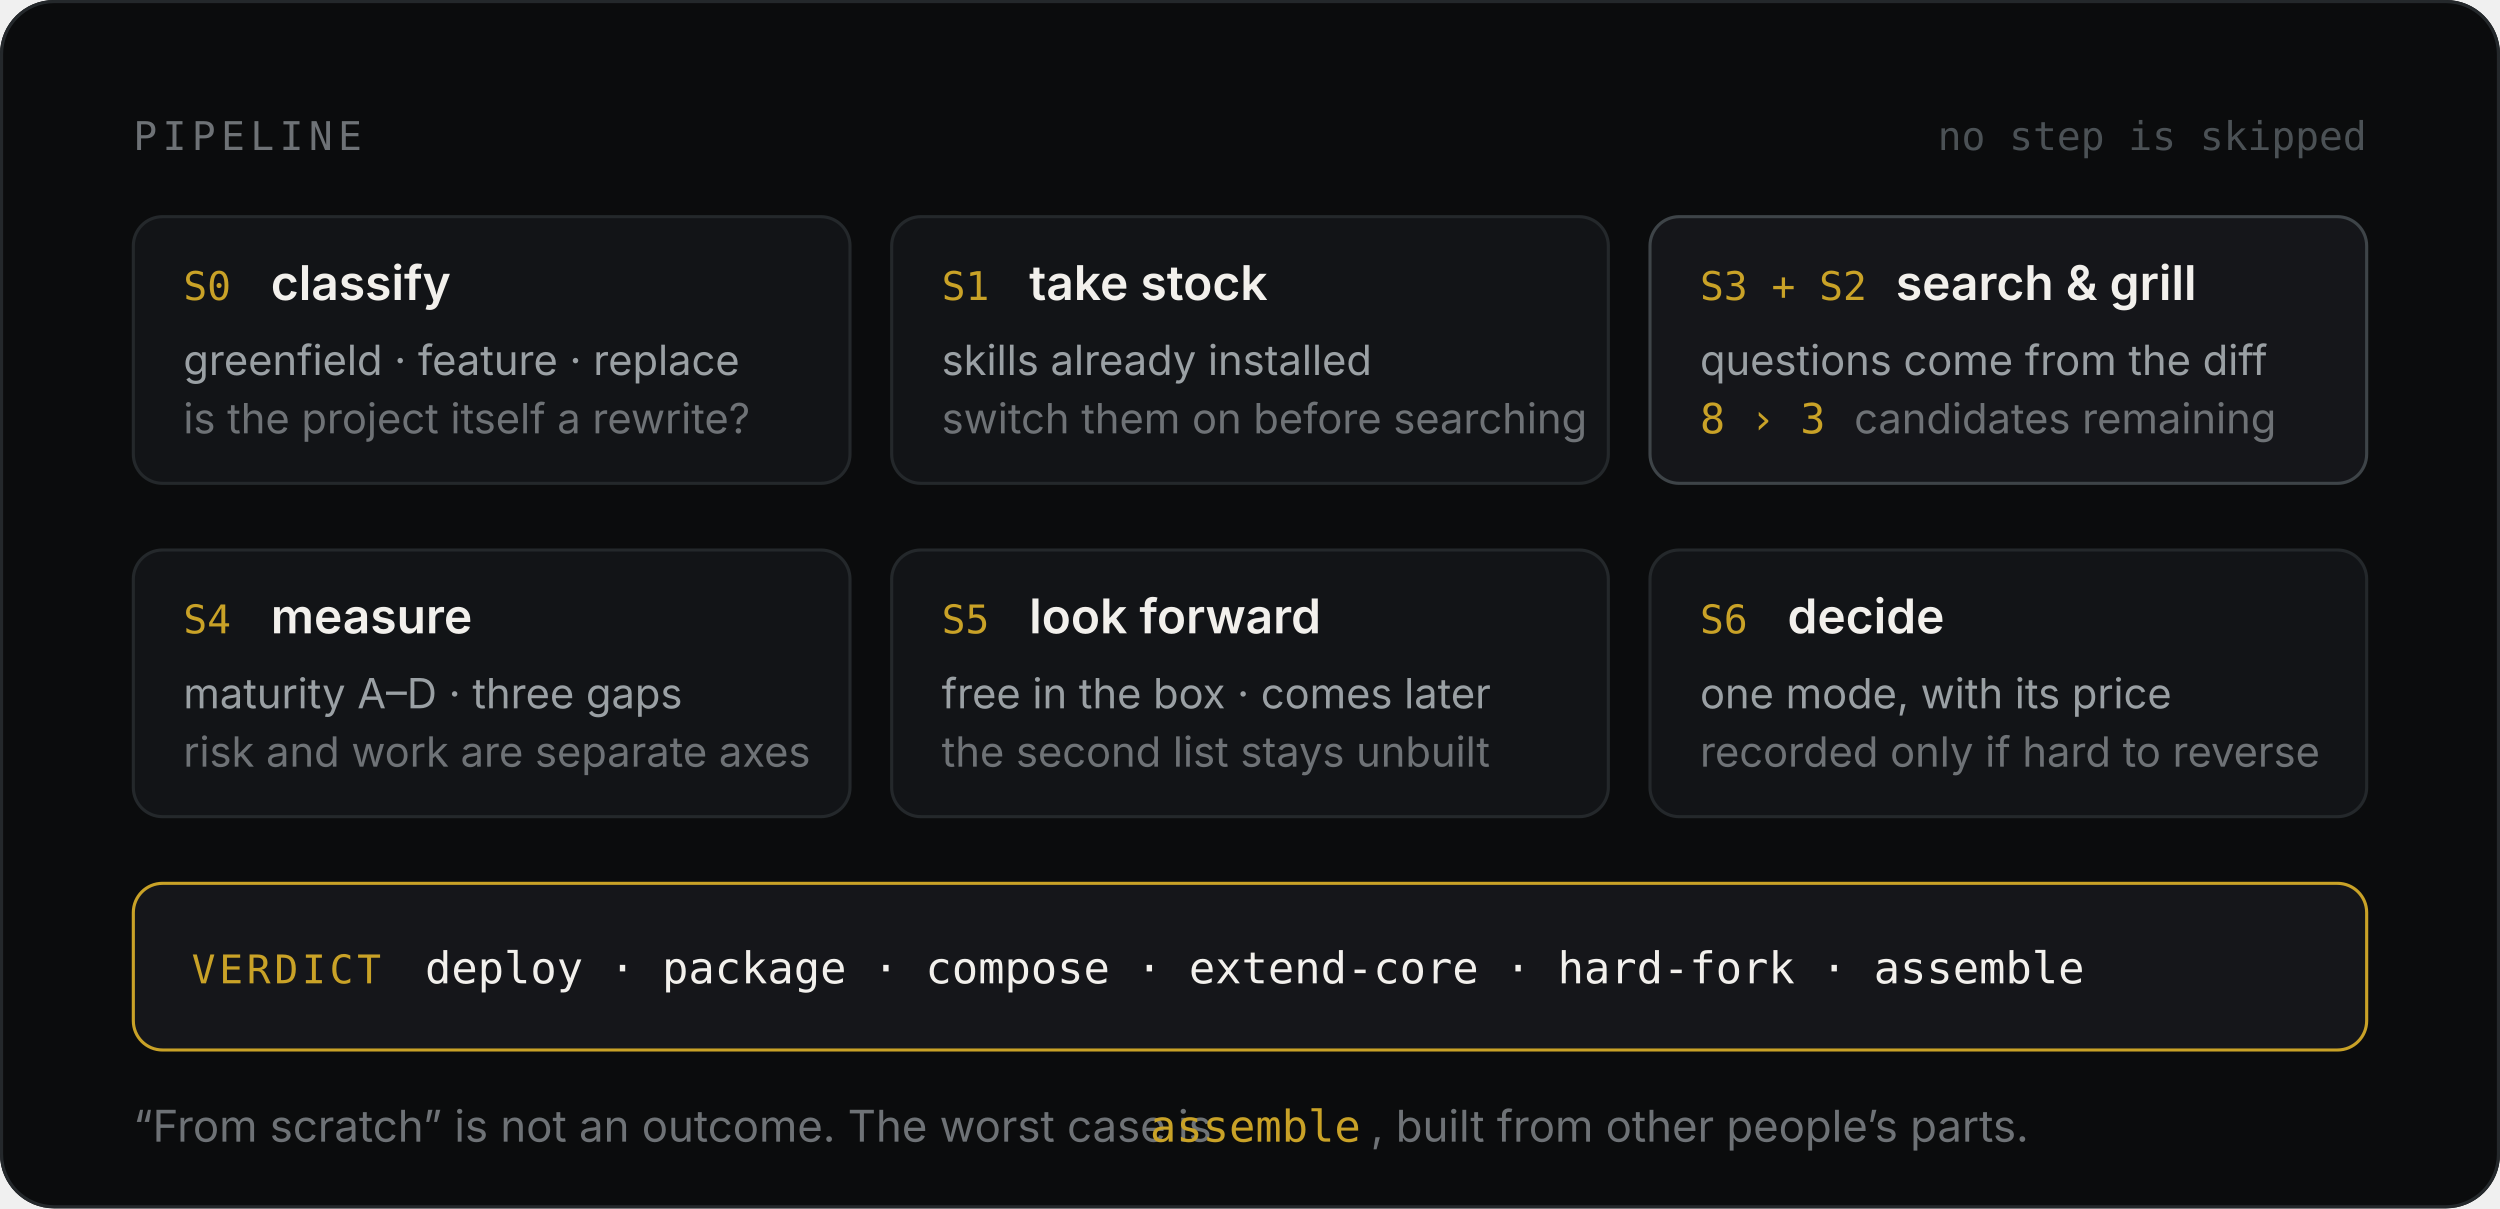
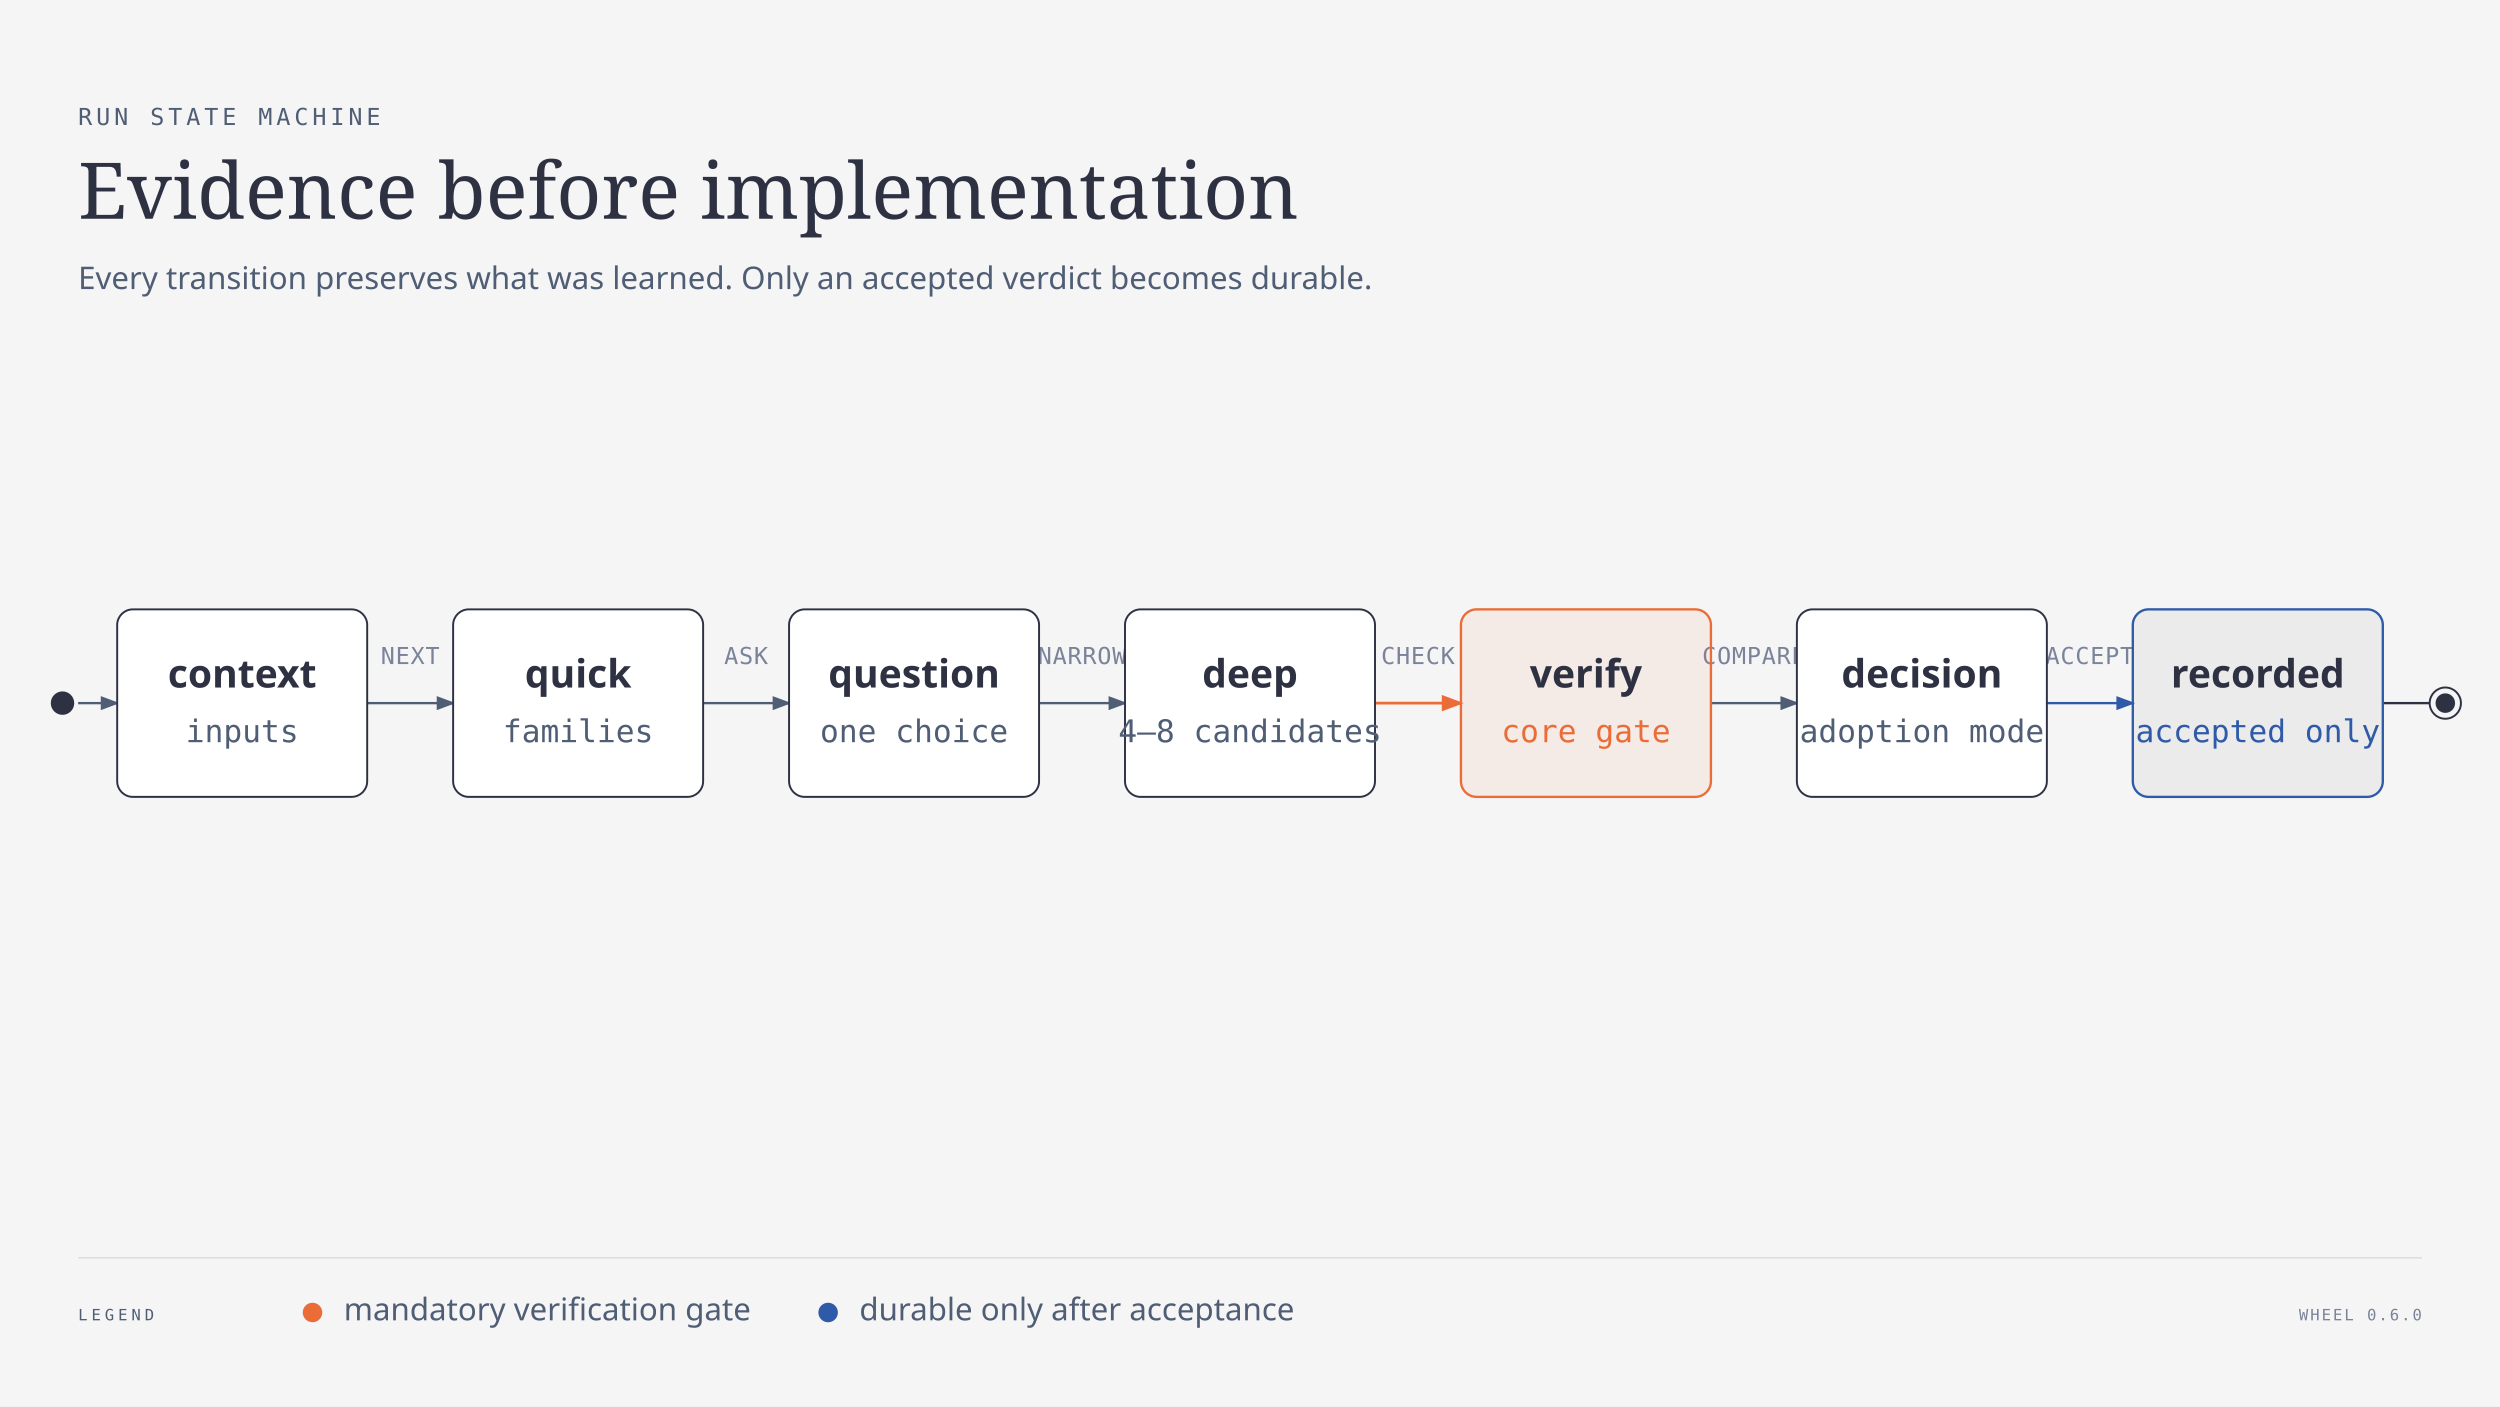
- <svg xmlns="http://www.w3.org/2000/svg" width="1200" height="580" viewBox="0 0 1200 580" role="img" aria-labelledby="pipeTitle pipeDesc">
-   <rect width="1200" height="580" rx="26" fill="#0B0C0D" />
-   <rect x="0.75" y="0.75" width="1198.5" height="578.5" rx="25.25" fill="none" stroke="#24282B" stroke-width="1.5" />
-   <text x="64" y="72" font-family="ui-monospace, SFMono-Regular, Menlo, monospace" font-size="19" letter-spacing="2.6" fill="#6E7276">PIPELINE</text>
-   <text x="1136" y="72" text-anchor="end" font-family="ui-monospace, SFMono-Regular, Menlo, monospace" font-size="19" fill="#4B5155">no step is skipped</text>
-   <g id="row-1" transform="translate(64 104)">
-     <g id="s0">
-       <rect width="344" height="128" rx="14" fill="#121417" stroke="#24282B" stroke-width="1.5" />
-       <text x="24" y="40" font-family="ui-monospace, SFMono-Regular, Menlo, monospace" font-size="19" fill="#C9A227">S0</text>
-       <text x="66" y="40" font-family="-apple-system, BlinkMacSystemFont, Segoe UI, sans-serif" font-size="23" font-weight="600" fill="#F2F0EC">classify</text>
-       <text x="24" y="76" font-family="-apple-system, BlinkMacSystemFont, Segoe UI, sans-serif" font-size="20" fill="#9AA0A4">greenfield · feature · replace</text>
-       <text x="24" y="104" font-family="-apple-system, BlinkMacSystemFont, Segoe UI, sans-serif" font-size="20" fill="#6E7276">is the project itself a rewrite?</text>
-     </g>
-     <g id="s1" transform="translate(364 0)">
-       <rect width="344" height="128" rx="14" fill="#121417" stroke="#24282B" stroke-width="1.5" />
-       <text x="24" y="40" font-family="ui-monospace, SFMono-Regular, Menlo, monospace" font-size="19" fill="#C9A227">S1</text>
-       <text x="66" y="40" font-family="-apple-system, BlinkMacSystemFont, Segoe UI, sans-serif" font-size="23" font-weight="600" fill="#F2F0EC">take stock</text>
-       <text x="24" y="76" font-family="-apple-system, BlinkMacSystemFont, Segoe UI, sans-serif" font-size="20" fill="#9AA0A4">skills already installed</text>
-       <text x="24" y="104" font-family="-apple-system, BlinkMacSystemFont, Segoe UI, sans-serif" font-size="20" fill="#6E7276">switch them on before searching</text>
-     </g>
-     <g id="s2s3" transform="translate(728 0)">
-       <rect width="344" height="128" rx="14" fill="#15161A" stroke="#3E4448" stroke-width="1.5" />
-       <text x="24" y="40" font-family="ui-monospace, SFMono-Regular, Menlo, monospace" font-size="19" fill="#C9A227">S3 + S2</text>
-       <text x="118" y="40" font-family="-apple-system, BlinkMacSystemFont, Segoe UI, sans-serif" font-size="23" font-weight="600" fill="#F2F0EC">search &amp; grill</text>
-       <text x="24" y="76" font-family="-apple-system, BlinkMacSystemFont, Segoe UI, sans-serif" font-size="20" fill="#9AA0A4">questions come from the diff</text>
-       <text x="24" y="104" font-family="ui-monospace, SFMono-Regular, Menlo, monospace" font-size="20" fill="#C9A227">8 › 3</text>
-       <text x="98" y="104" font-family="-apple-system, BlinkMacSystemFont, Segoe UI, sans-serif" font-size="20" fill="#6E7276">candidates remaining</text>
-     </g>
+ <svg xmlns="http://www.w3.org/2000/svg" viewBox="0 0 1280 720" role="img" aria-labelledby="wheel-state-title wheel-state-desc">
+   <defs>
+     <marker id="wheel-state-arrow" markerWidth="8" markerHeight="6" refX="7" refY="3" orient="auto">
+       <polygon points="0 0, 8 3, 0 6" fill="#4f5d75" />
+     </marker>
+     <marker id="wheel-state-arrow-accent" markerWidth="8" markerHeight="6" refX="7" refY="3" orient="auto">
+       <polygon points="0 0, 8 3, 0 6" fill="#eb6c36" />
+     </marker>
+     <marker id="wheel-state-arrow-link" markerWidth="8" markerHeight="6" refX="7" refY="3" orient="auto">
+       <polygon points="0 0, 8 3, 0 6" fill="#2e5aa8" />
+     </marker>
+   </defs>
+   <rect width="1280" height="720" fill="#f5f5f5" />
+   <text x="40" y="64" fill="#4f5d75" font-size="12" font-weight="500" font-family="'Geist Mono', ui-monospace, monospace" letter-spacing="2">RUN STATE MACHINE</text>
+   <text x="40" y="112" fill="#2d3142" font-size="40" font-family="'Instrument Serif', Georgia, serif">Evidence before implementation</text>
+   <text x="40" y="148" fill="#4f5d75" font-size="16" font-family="'Geist', system-ui, sans-serif">Every transition preserves what was learned. Only an accepted verdict becomes durable.</text>
+   <line x1="40" y1="360" x2="60" y2="360" stroke="#4f5d75" stroke-width="1.2" marker-end="url(#wheel-state-arrow)" />
+   <line x1="188" y1="360" x2="232" y2="360" stroke="#4f5d75" stroke-width="1.2" marker-end="url(#wheel-state-arrow)" />
+   <line x1="360" y1="360" x2="404" y2="360" stroke="#4f5d75" stroke-width="1.2" marker-end="url(#wheel-state-arrow)" />
+   <line x1="532" y1="360" x2="576" y2="360" stroke="#4f5d75" stroke-width="1.2" marker-end="url(#wheel-state-arrow)" />
+   <line x1="704" y1="360" x2="748" y2="360" stroke="#eb6c36" stroke-width="1.4" marker-end="url(#wheel-state-arrow-accent)" />
+   <line x1="876" y1="360" x2="920" y2="360" stroke="#4f5d75" stroke-width="1.2" marker-end="url(#wheel-state-arrow)" />
+   <line x1="1048" y1="360" x2="1092" y2="360" stroke="#2e5aa8" stroke-width="1.2" marker-end="url(#wheel-state-arrow-link)" />
+   <line x1="1220" y1="360" x2="1244" y2="360" stroke="#2d3142" stroke-width="1.2" />
+   <g fill="#f5f5f5">
+     <rect x="192" y="328" width="36" height="16" rx="2" />
+     <rect x="364" y="328" width="36" height="16" rx="2" />
+     <rect x="536" y="328" width="36" height="16" rx="2" />
+     <rect x="708" y="328" width="36" height="16" rx="2" />
+     <rect x="880" y="328" width="36" height="16" rx="2" />
+     <rect x="1052" y="328" width="36" height="16" rx="2" />
  </g>
-   <g id="row-2" transform="translate(64 264)">
-     <g id="s4">
-       <rect width="344" height="128" rx="14" fill="#121417" stroke="#24282B" stroke-width="1.5" />
-       <text x="24" y="40" font-family="ui-monospace, SFMono-Regular, Menlo, monospace" font-size="19" fill="#C9A227">S4</text>
-       <text x="66" y="40" font-family="-apple-system, BlinkMacSystemFont, Segoe UI, sans-serif" font-size="23" font-weight="600" fill="#F2F0EC">measure</text>
-       <text x="24" y="76" font-family="-apple-system, BlinkMacSystemFont, Segoe UI, sans-serif" font-size="20" fill="#9AA0A4">maturity A–D · three gaps</text>
-       <text x="24" y="104" font-family="-apple-system, BlinkMacSystemFont, Segoe UI, sans-serif" font-size="20" fill="#6E7276">risk and work are separate axes</text>
-     </g>
-     <g id="s5" transform="translate(364 0)">
-       <rect width="344" height="128" rx="14" fill="#121417" stroke="#24282B" stroke-width="1.5" />
-       <text x="24" y="40" font-family="ui-monospace, SFMono-Regular, Menlo, monospace" font-size="19" fill="#C9A227">S5</text>
-       <text x="66" y="40" font-family="-apple-system, BlinkMacSystemFont, Segoe UI, sans-serif" font-size="23" font-weight="600" fill="#F2F0EC">look forward</text>
-       <text x="24" y="76" font-family="-apple-system, BlinkMacSystemFont, Segoe UI, sans-serif" font-size="20" fill="#9AA0A4">free in the box · comes later</text>
-       <text x="24" y="104" font-family="-apple-system, BlinkMacSystemFont, Segoe UI, sans-serif" font-size="20" fill="#6E7276">the second list stays unbuilt</text>
-     </g>
-     <g id="s5-note" transform="translate(728 0)">
-       <rect width="344" height="128" rx="14" fill="#121417" stroke="#24282B" stroke-width="1.5" />
-       <text x="24" y="40" font-family="ui-monospace, SFMono-Regular, Menlo, monospace" font-size="19" fill="#C9A227">S6</text>
-       <text x="66" y="40" font-family="-apple-system, BlinkMacSystemFont, Segoe UI, sans-serif" font-size="23" font-weight="600" fill="#F2F0EC">decide</text>
-       <text x="24" y="76" font-family="-apple-system, BlinkMacSystemFont, Segoe UI, sans-serif" font-size="20" fill="#9AA0A4">one mode, with its price</text>
-       <text x="24" y="104" font-family="-apple-system, BlinkMacSystemFont, Segoe UI, sans-serif" font-size="20" fill="#6E7276">recorded only if hard to reverse</text>
-     </g>
+   <g fill="#7a8399" font-size="12" font-family="'Geist Mono', ui-monospace, monospace" text-anchor="middle" letter-spacing="0.4">
+     <text x="210" y="340">NEXT</text>
+     <text x="382" y="340">ASK</text>
+     <text x="554" y="340">NARROW</text>
+     <text x="726" y="340">CHECK</text>
+     <text x="898" y="340">COMPARE</text>
+     <text x="1070" y="340">ACCEPT</text>
  </g>
-   <g id="verdict-bar" transform="translate(64 424)">
-     <rect width="1072" height="80" rx="14" fill="#15161A" stroke="#C9A227" stroke-width="1.5" />
-     <text x="28" y="48" font-family="ui-monospace, SFMono-Regular, Menlo, monospace" font-size="19" letter-spacing="1.8" fill="#C9A227">VERDICT</text>
-     <text x="140" y="48" font-family="ui-monospace, SFMono-Regular, Menlo, monospace" font-size="21" fill="#F2F0EC">deploy · package · compose · extend-core · hard-fork · assemble</text>
+   <circle cx="32" cy="360" r="6" fill="#2d3142" />
+   <g>
+     <rect x="60" y="312" width="128" height="96" rx="8" fill="#ffffff" stroke="#2d3142" />
+     <text x="124" y="352" fill="#2d3142" font-size="20" font-weight="600" font-family="'Geist', system-ui, sans-serif" text-anchor="middle">context</text>
+     <text x="124" y="380" fill="#4f5d75" font-size="16" font-family="'Geist Mono', ui-monospace, monospace" text-anchor="middle">inputs</text>
  </g>
-   <text x="64" y="548" font-family="-apple-system, BlinkMacSystemFont, Segoe UI, sans-serif" font-size="21" fill="#6E7276">“From scratch” is not an outcome. The worst case is</text>
-   <text x="552" y="548" font-family="ui-monospace, SFMono-Regular, Menlo, monospace" font-size="21" fill="#C9A227">assemble</text>
-   <text x="658" y="548" font-family="-apple-system, BlinkMacSystemFont, Segoe UI, sans-serif" font-size="21" fill="#6E7276">, built from other people’s parts.</text>
+   <g>
+     <rect x="232" y="312" width="128" height="96" rx="8" fill="#ffffff" stroke="#2d3142" />
+     <text x="296" y="352" fill="#2d3142" font-size="20" font-weight="600" font-family="'Geist', system-ui, sans-serif" text-anchor="middle">quick</text>
+     <text x="296" y="380" fill="#4f5d75" font-size="16" font-family="'Geist Mono', ui-monospace, monospace" text-anchor="middle">families</text>
+   </g>
+   <g>
+     <rect x="404" y="312" width="128" height="96" rx="8" fill="#ffffff" stroke="#2d3142" />
+     <text x="468" y="352" fill="#2d3142" font-size="20" font-weight="600" font-family="'Geist', system-ui, sans-serif" text-anchor="middle">question</text>
+     <text x="468" y="380" fill="#4f5d75" font-size="16" font-family="'Geist Mono', ui-monospace, monospace" text-anchor="middle">one choice</text>
+   </g>
+   <g>
+     <rect x="576" y="312" width="128" height="96" rx="8" fill="#ffffff" stroke="#2d3142" />
+     <text x="640" y="352" fill="#2d3142" font-size="20" font-weight="600" font-family="'Geist', system-ui, sans-serif" text-anchor="middle">deep</text>
+     <text x="640" y="380" fill="#4f5d75" font-size="16" font-family="'Geist Mono', ui-monospace, monospace" text-anchor="middle">4–8 candidates</text>
+   </g>
+   <g>
+     <rect x="748" y="312" width="128" height="96" rx="8" fill="rgba(235,108,54,0.08)" stroke="#eb6c36" stroke-width="1.2" />
+     <text x="812" y="352" fill="#2d3142" font-size="20" font-weight="600" font-family="'Geist', system-ui, sans-serif" text-anchor="middle">verify</text>
+     <text x="812" y="380" fill="#eb6c36" font-size="16" font-family="'Geist Mono', ui-monospace, monospace" text-anchor="middle">core gate</text>
+   </g>
+   <g>
+     <rect x="920" y="312" width="128" height="96" rx="8" fill="#ffffff" stroke="#2d3142" />
+     <text x="984" y="352" fill="#2d3142" font-size="20" font-weight="600" font-family="'Geist', system-ui, sans-serif" text-anchor="middle">decision</text>
+     <text x="984" y="380" fill="#4f5d75" font-size="16" font-family="'Geist Mono', ui-monospace, monospace" text-anchor="middle">adoption mode</text>
+   </g>
+   <g>
+     <rect x="1092" y="312" width="128" height="96" rx="8" fill="rgba(45,49,66,0.05)" stroke="#2e5aa8" stroke-width="1.2" />
+     <text x="1156" y="352" fill="#2d3142" font-size="20" font-weight="600" font-family="'Geist', system-ui, sans-serif" text-anchor="middle">recorded</text>
+     <text x="1156" y="380" fill="#2e5aa8" font-size="16" font-family="'Geist Mono', ui-monospace, monospace" text-anchor="middle">accepted only</text>
+   </g>
+   <circle cx="1252" cy="360" r="8" fill="none" stroke="#2d3142" stroke-width="1" />
+   <circle cx="1252" cy="360" r="5" fill="#2d3142" />
+   <line x1="40" y1="644" x2="1240" y2="644" stroke="rgba(45,49,66,0.12)" stroke-width="0.8" />
+   <text x="40" y="676" fill="#4f5d75" font-size="8" font-family="'Geist Mono', ui-monospace, monospace" letter-spacing="2">LEGEND</text>
+   <circle cx="160" cy="672" r="5" fill="#eb6c36" />
+   <text x="176" y="676" fill="#4f5d75" font-size="16" font-family="'Geist', system-ui, sans-serif">mandatory verification gate</text>
+   <circle cx="424" cy="672" r="5" fill="#2e5aa8" />
+   <text x="440" y="676" fill="#4f5d75" font-size="16" font-family="'Geist', system-ui, sans-serif">durable only after acceptance</text>
+   <text x="1240" y="676" fill="#7a8399" font-size="8" font-family="'Geist Mono', ui-monospace, monospace" text-anchor="end" letter-spacing="1">WHEEL 0.6.0</text>
</svg>
